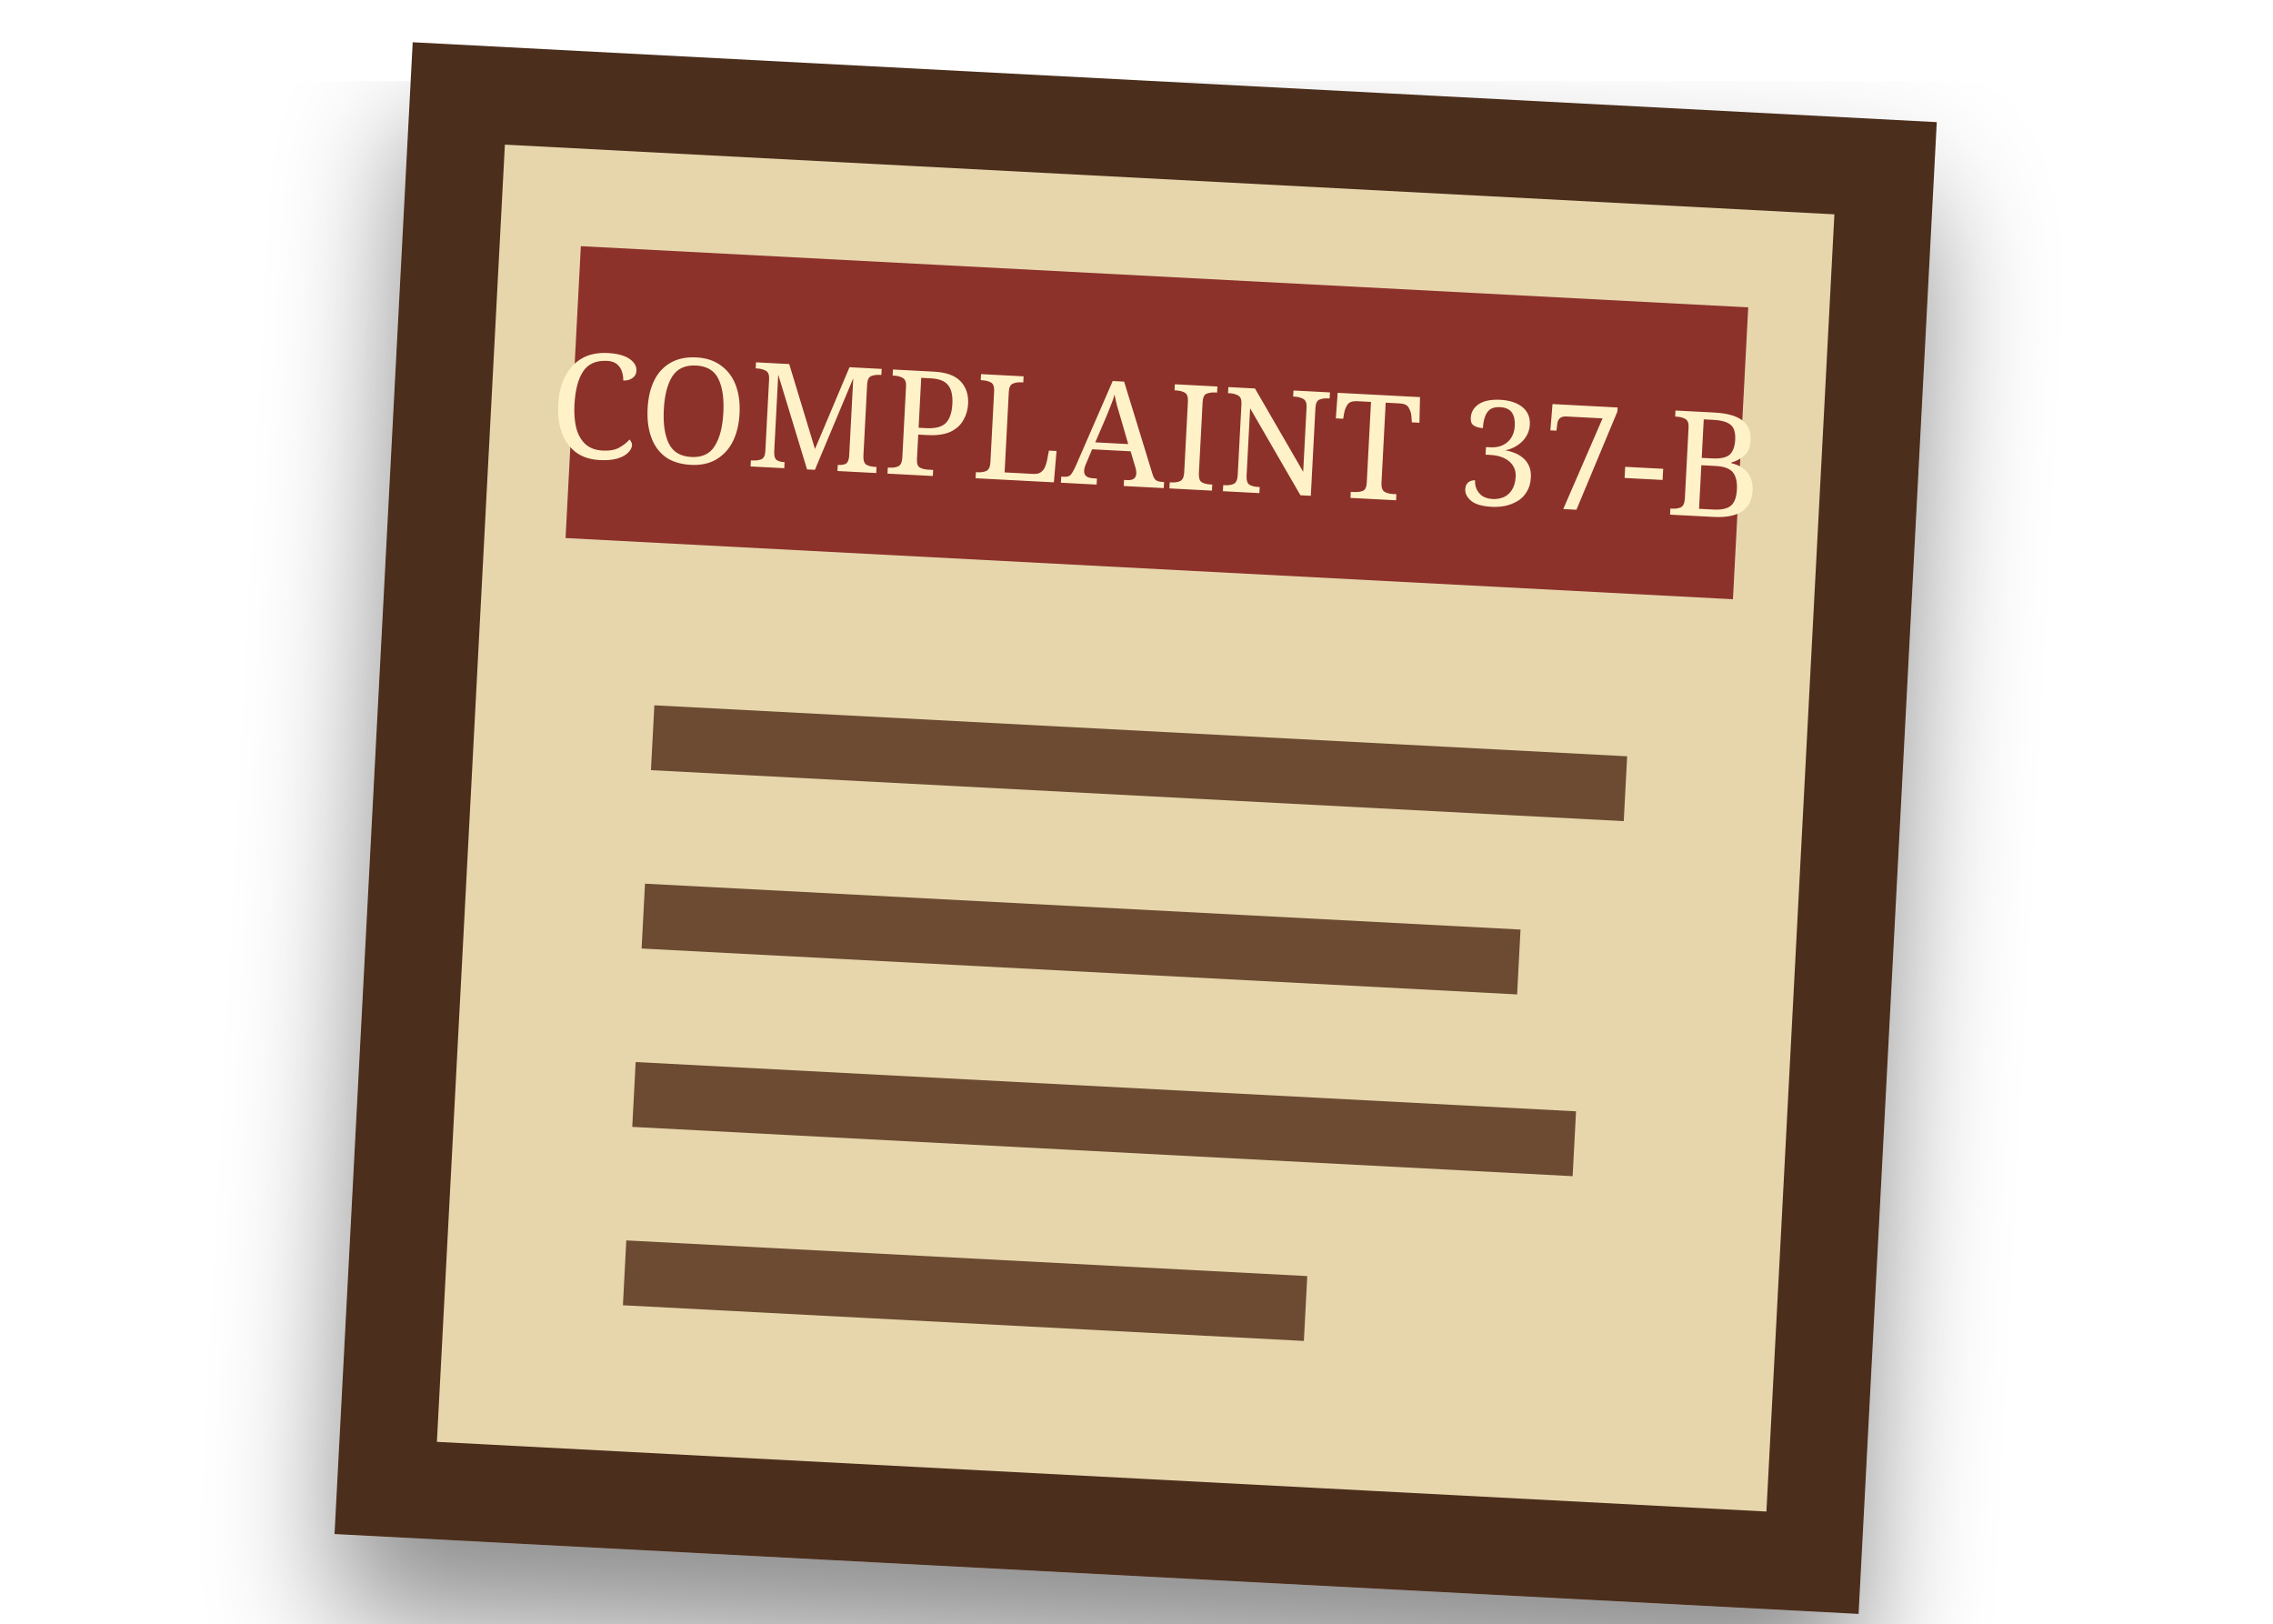
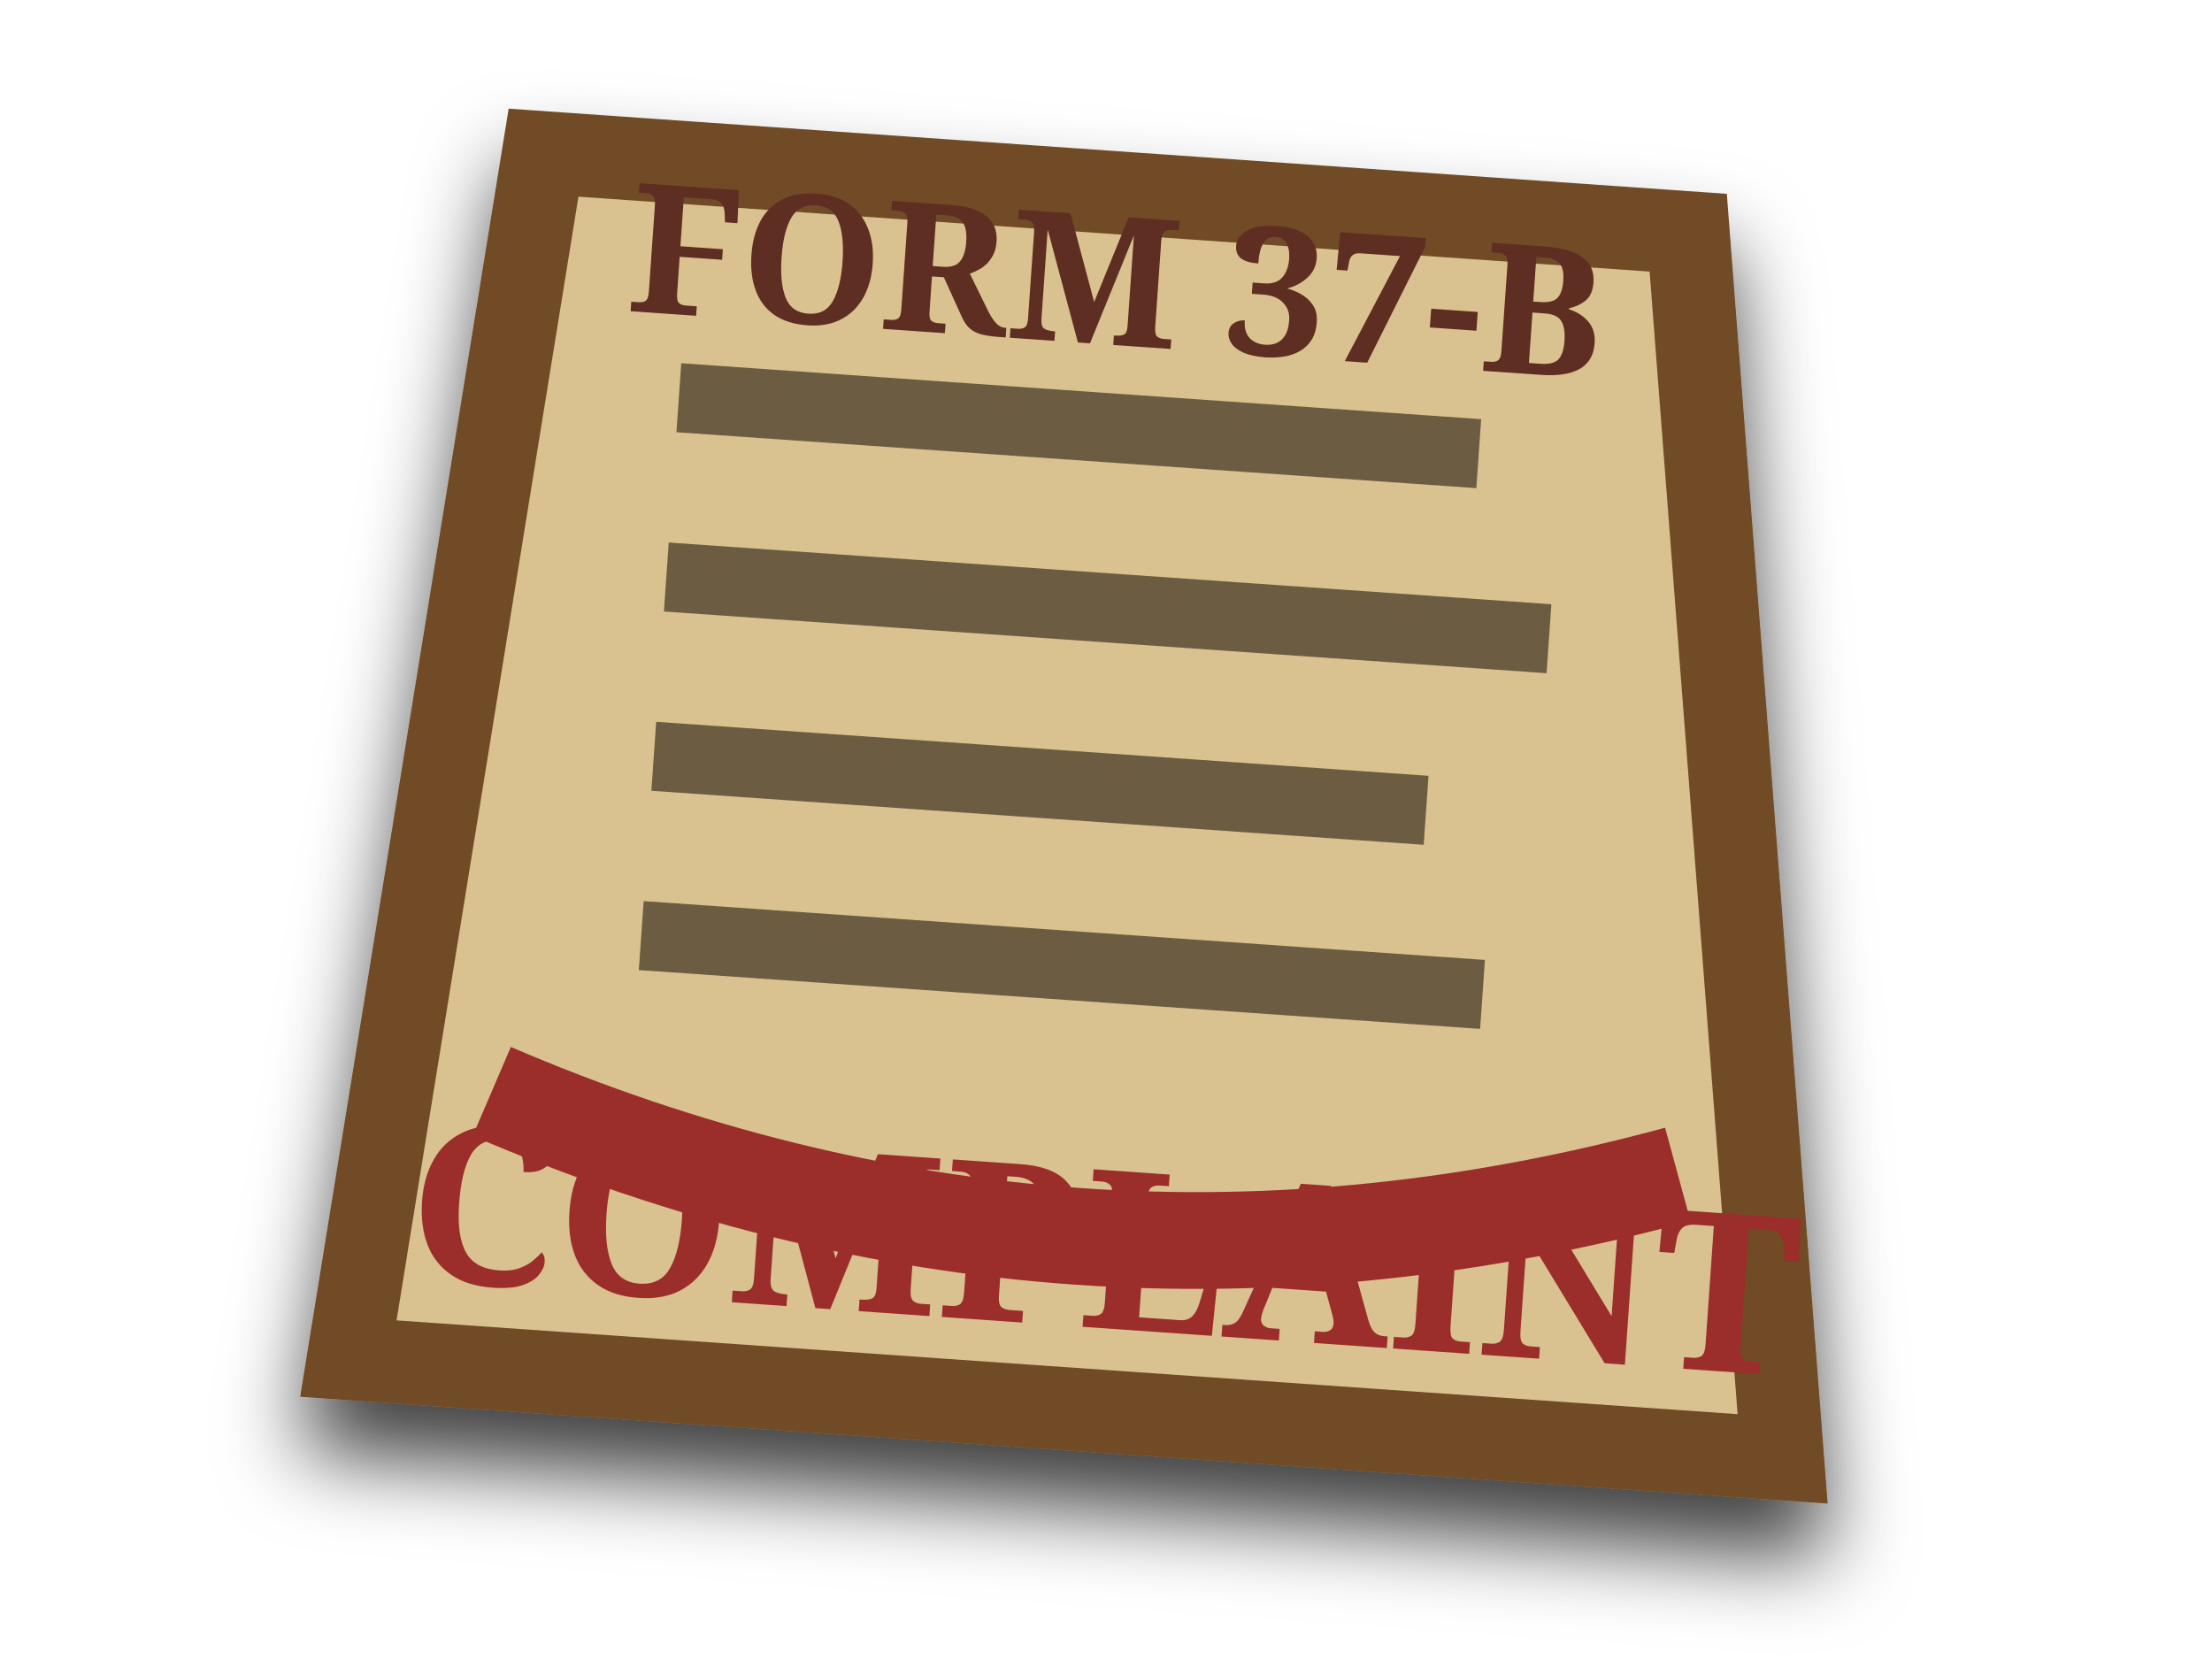
- <svg xmlns="http://www.w3.org/2000/svg" width="140" height="100" viewBox="0 0 140 100">
+ <svg xmlns="http://www.w3.org/2000/svg" viewBox="0 0 160 120">
  <defs>
-     <filter id="rough">
-       <feTurbulence baseFrequency=".012" numOctaves="2" seed="4" result="n" />
-       <feDisplacementMap in="SourceGraphic" in2="n" scale="1.2" />
+     <filter id="s" x="-30%" y="-30%" width="160%" height="160%">
+       <feDropShadow dx="0" dy="4" stdDeviation="3" flood-color="#000" flood-opacity=".75" />
    </filter>
-     <filter id="shadow" x="-30%" y="-30%" width="160%" height="180%">
-       <feDropShadow dx="0" dy="5" stdDeviation="4" flood-color="#000" flood-opacity=".45" />
-     </filter>
-     <linearGradient id="wood" x1="0" y1="0" x2="0" y2="1">
-       <stop stop-color="#81532f" />
-       <stop offset="1" stop-color="#3d281d" />
+     <linearGradient id="gold" x1="0" y1="0" x2="1" y2="1">
+       <stop stop-color="#f2d681" />
+       <stop offset=".5" stop-color="#a97431" />
+       <stop offset="1" stop-color="#4e3216" />
    </linearGradient>
-     <linearGradient id="brass" x1="0" y1="0" x2="1" y2="1">
-       <stop stop-color="#f4d27d" />
-       <stop offset=".45" stop-color="#a86b28" />
-       <stop offset="1" stop-color="#5d3617" />
-     </linearGradient>
-     <linearGradient id="teal" x1="0" y1="0" x2="0" y2="1">
-       <stop stop-color="#3e7772" />
-       <stop offset="1" stop-color="#153f40" />
-     </linearGradient>
-     <radialGradient id="glass">
-       <stop stop-color="#d9f3ee" stop-opacity=".65" />
-       <stop offset="1" stop-color="#5f9d9c" stop-opacity=".25" />
-     </radialGradient>
  </defs>
-   <g filter="url(#shadow)" transform="rotate(3 70 50)">
-     <rect x="26" y="8" width="88" height="86" fill="#e7d6ac" stroke="#4b2e1d" stroke-width="6" />
-     <rect x="34" y="17" width="72" height="18" fill="#8c302b" />
-     <text x="70" y="30" text-anchor="middle" font-family="Georgia" font-size="9" fill="#fff2c8">COMPLAINT 37-B</text>
-     <path d="M40 47H100M40 58H94M40 69H98M40 80H82" stroke="#6c4b31" stroke-width="4" />
+   <g filter="url(#s)">
+     <g transform="rotate(4 80 60)">
+       <path d="M36 14 H119 L132 102 H28Z" fill="#d9c28f" stroke="#6f4b27" stroke-width="6" />
+       <path d="M47 31 h58 M47 44 h64 M47 57 h56 M47 70 h61" stroke="#6c5b42" stroke-width="5" />
+       <text x="78" y="25" text-anchor="middle" fill="#5e2d20" font-family="Georgia" font-size="13" font-weight="bold">FORM 37-B</text>
+       <path d="M37 82 q43 15 86 0" fill="none" stroke="#9b2f29" stroke-width="7" />
+       <text x="82" y="96" text-anchor="middle" fill="#9b2f29" font-family="Georgia" font-size="16" font-weight="bold">COMPLAINT</text>
+     </g>
  </g>
</svg>
